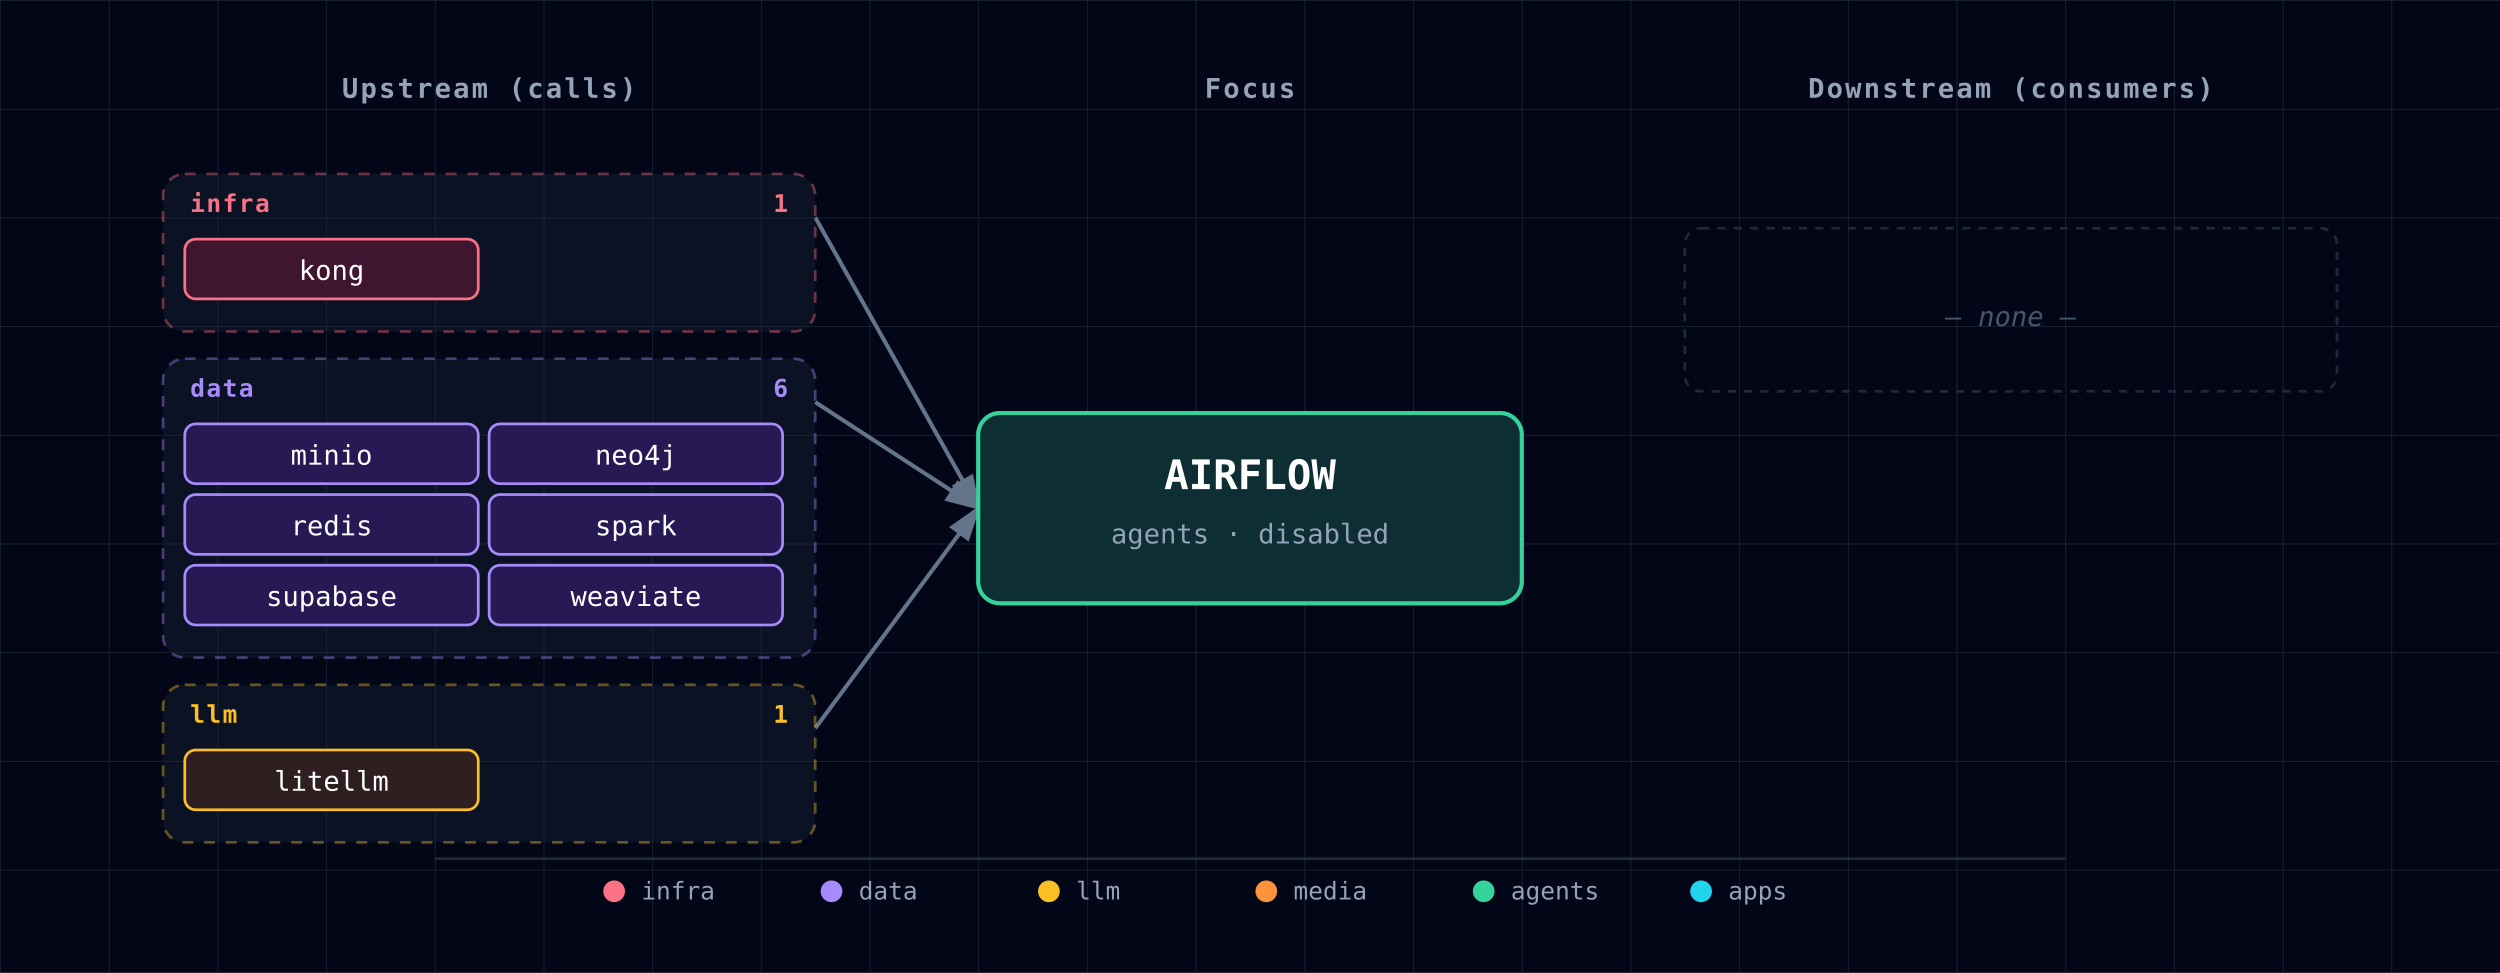
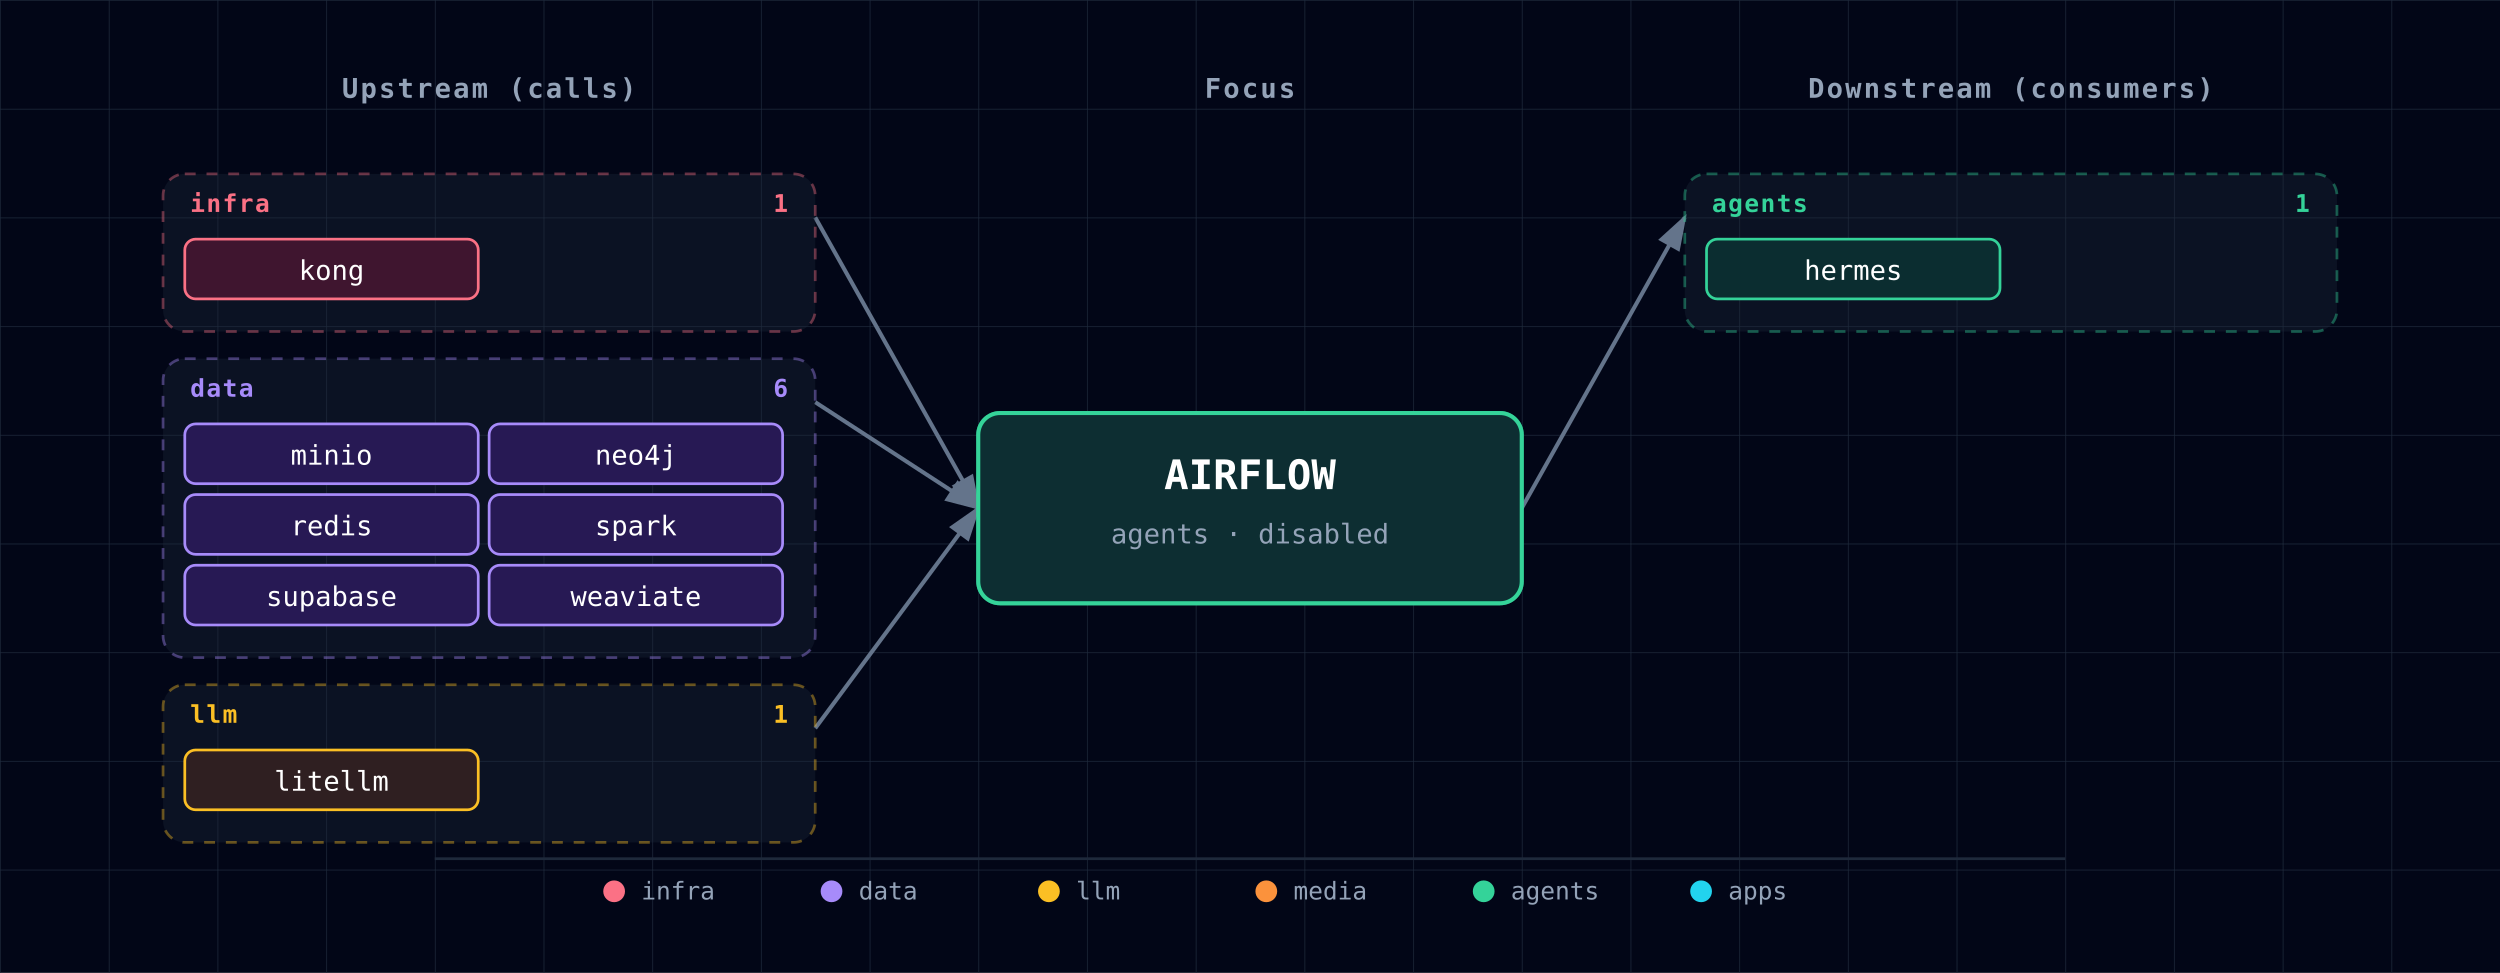
<svg xmlns="http://www.w3.org/2000/svg" viewBox="0 0 920 358" font-family="'JetBrains Mono', 'Fira Code', Menlo, Consolas, monospace">
  <defs>
    <pattern id="grid" width="40" height="40" patternUnits="userSpaceOnUse">
      <path d="M 40 0 L 0 0 0 40" fill="none" stroke="#1e293b" stroke-width="0.5" />
    </pattern>
    <marker id="arrowhead" markerWidth="9" markerHeight="6" refX="8" refY="3" orient="auto">
      <polygon points="0 0, 9 3, 0 6" fill="#64748b" />
    </marker>
    <filter id="focus-glow" x="-50%" y="-50%" width="200%" height="200%">
      <feGaussianBlur in="SourceAlpha" stdDeviation="6" />
      <feFlood flood-color="#34d399" flood-opacity="0.6" />
      <feComposite in2="SourceAlpha" operator="in" />
      <feMerge>
        <feMergeNode />
        <feMergeNode in="SourceGraphic" />
      </feMerge>
    </filter>
  </defs>
  <rect width="920" height="358" fill="#020617" />
  <rect width="920" height="358" fill="url(#grid)" />
  <text x="180" y="36" fill="#94a3b8" font-size="10" font-weight="600" text-anchor="middle" letter-spacing="0.08em">Upstream (calls)</text>
  <text x="460" y="36" fill="#94a3b8" font-size="10" font-weight="600" text-anchor="middle" letter-spacing="0.08em">Focus</text>
  <text x="740" y="36" fill="#94a3b8" font-size="10" font-weight="600" text-anchor="middle" letter-spacing="0.08em">Downstream (consumers)</text>
  <line x1="300" y1="80" x2="360" y2="187" stroke="#64748b" stroke-width="1.5" marker-end="url(#arrowhead)" />
  <line x1="300" y1="148" x2="360" y2="187" stroke="#64748b" stroke-width="1.5" marker-end="url(#arrowhead)" />
  <line x1="300" y1="268" x2="360" y2="187" stroke="#64748b" stroke-width="1.5" marker-end="url(#arrowhead)" />
+   <line x1="560" y1="187" x2="620" y2="80" stroke="#64748b" stroke-width="1.5" marker-end="url(#arrowhead)" />
  <g>
    <g class="cluster">
      <rect x="60" y="64" width="240" height="58" rx="8" fill="rgba(30,41,59,0.35)" stroke="#fb7185" stroke-width="1" stroke-dasharray="4,4" stroke-opacity="0.4" />
      <text x="70" y="78" fill="#fb7185" font-size="9" font-weight="700" text-anchor="start" style="letter-spacing:0.06em;text-transform:uppercase;">infra</text>
      <text x="290" y="78" fill="#fb7185" font-size="9" font-weight="600" text-anchor="end">1</text>
    </g>
    <g>
      <rect x="68" y="88" width="108" height="22" rx="4" fill="#0f172a" />
      <rect x="68" y="88" width="108" height="22" rx="4" fill="rgba(136, 19, 55, 0.4)" stroke="#fb7185" stroke-width="1" />
      <text x="122" y="103" fill="white" font-size="10" text-anchor="middle">kong</text>
    </g>
    <g class="cluster">
      <rect x="60" y="132" width="240" height="110" rx="8" fill="rgba(30,41,59,0.35)" stroke="#a78bfa" stroke-width="1" stroke-dasharray="4,4" stroke-opacity="0.4" />
      <text x="70" y="146" fill="#a78bfa" font-size="9" font-weight="700" text-anchor="start" style="letter-spacing:0.06em;text-transform:uppercase;">data</text>
      <text x="290" y="146" fill="#a78bfa" font-size="9" font-weight="600" text-anchor="end">6</text>
    </g>
    <g>
      <rect x="68" y="156" width="108" height="22" rx="4" fill="#0f172a" />
      <rect x="68" y="156" width="108" height="22" rx="4" fill="rgba(76, 29, 149, 0.4)" stroke="#a78bfa" stroke-width="1" />
      <text x="122" y="171" fill="white" font-size="10" text-anchor="middle">minio</text>
    </g>
    <g>
      <rect x="180" y="156" width="108" height="22" rx="4" fill="#0f172a" />
      <rect x="180" y="156" width="108" height="22" rx="4" fill="rgba(76, 29, 149, 0.4)" stroke="#a78bfa" stroke-width="1" />
      <text x="234" y="171" fill="white" font-size="10" text-anchor="middle">neo4j</text>
    </g>
    <g>
      <rect x="68" y="182" width="108" height="22" rx="4" fill="#0f172a" />
      <rect x="68" y="182" width="108" height="22" rx="4" fill="rgba(76, 29, 149, 0.4)" stroke="#a78bfa" stroke-width="1" />
      <text x="122" y="197" fill="white" font-size="10" text-anchor="middle">redis</text>
    </g>
    <g>
      <rect x="180" y="182" width="108" height="22" rx="4" fill="#0f172a" />
      <rect x="180" y="182" width="108" height="22" rx="4" fill="rgba(76, 29, 149, 0.4)" stroke="#a78bfa" stroke-width="1" />
      <text x="234" y="197" fill="white" font-size="10" text-anchor="middle">spark</text>
    </g>
    <g>
      <rect x="68" y="208" width="108" height="22" rx="4" fill="#0f172a" />
      <rect x="68" y="208" width="108" height="22" rx="4" fill="rgba(76, 29, 149, 0.4)" stroke="#a78bfa" stroke-width="1" />
      <text x="122" y="223" fill="white" font-size="10" text-anchor="middle">supabase</text>
    </g>
    <g>
      <rect x="180" y="208" width="108" height="22" rx="4" fill="#0f172a" />
      <rect x="180" y="208" width="108" height="22" rx="4" fill="rgba(76, 29, 149, 0.4)" stroke="#a78bfa" stroke-width="1" />
      <text x="234" y="223" fill="white" font-size="10" text-anchor="middle">weaviate</text>
    </g>
    <g class="cluster">
      <rect x="60" y="252" width="240" height="58" rx="8" fill="rgba(30,41,59,0.35)" stroke="#fbbf24" stroke-width="1" stroke-dasharray="4,4" stroke-opacity="0.4" />
      <text x="70" y="266" fill="#fbbf24" font-size="9" font-weight="700" text-anchor="start" style="letter-spacing:0.06em;text-transform:uppercase;">llm</text>
      <text x="290" y="266" fill="#fbbf24" font-size="9" font-weight="600" text-anchor="end">1</text>
    </g>
    <g>
      <rect x="68" y="276" width="108" height="22" rx="4" fill="#0f172a" />
      <rect x="68" y="276" width="108" height="22" rx="4" fill="rgba(120, 53, 15, 0.3)" stroke="#fbbf24" stroke-width="1" />
      <text x="122" y="291" fill="white" font-size="10" text-anchor="middle">litellm</text>
    </g>
  </g>
  <g>
-     <rect x="620" y="84" width="240" height="60" rx="6" fill="none" stroke="#1e293b" stroke-width="1" stroke-dasharray="3,3" />
-     <text x="740" y="120" fill="#475569" font-size="10" font-style="italic" text-anchor="middle">— none —</text>
+     <g class="cluster">
+       <rect x="620" y="64" width="240" height="58" rx="8" fill="rgba(30,41,59,0.35)" stroke="#34d399" stroke-width="1" stroke-dasharray="4,4" stroke-opacity="0.4" />
+       <text x="630" y="78" fill="#34d399" font-size="9" font-weight="700" text-anchor="start" style="letter-spacing:0.06em;text-transform:uppercase;">agents</text>
+       <text x="850" y="78" fill="#34d399" font-size="9" font-weight="600" text-anchor="end">1</text>
+     </g>
+     <g>
+       <rect x="628" y="88" width="108" height="22" rx="4" fill="#0f172a" />
+       <rect x="628" y="88" width="108" height="22" rx="4" fill="rgba(6, 78, 59, 0.4)" stroke="#34d399" stroke-width="1" />
+       <text x="682" y="103" fill="white" font-size="10" text-anchor="middle">hermes</text>
+     </g>
  </g>
  <g class="focus" filter="url(#focus-glow)">
    <rect x="360" y="152" width="200" height="70" rx="8" fill="#0f172a" />
    <rect x="360" y="152" width="200" height="70" rx="8" fill="rgba(6, 78, 59, 0.4)" stroke="#34d399" stroke-width="1.5" />
    <text x="460" y="180" fill="white" font-size="15" font-weight="700" text-anchor="middle">AIRFLOW</text>
    <text x="460" y="200" fill="#94a3b8" font-size="10" text-anchor="middle">agents · disabled</text>
  </g>
  <g class="legend">
    <line x1="160" y1="316" x2="760" y2="316" stroke="#1e293b" stroke-width="1" />
    <circle cx="226" cy="328" r="4" fill="#fb7185" />
    <text x="236" y="331" fill="#94a3b8" font-size="9" font-weight="400" text-anchor="start">infra</text>
    <circle cx="306" cy="328" r="4" fill="#a78bfa" />
    <text x="316" y="331" fill="#94a3b8" font-size="9" font-weight="400" text-anchor="start">data</text>
    <circle cx="386" cy="328" r="4" fill="#fbbf24" />
    <text x="396" y="331" fill="#94a3b8" font-size="9" font-weight="400" text-anchor="start">llm</text>
    <circle cx="466" cy="328" r="4" fill="#fb923c" />
    <text x="476" y="331" fill="#94a3b8" font-size="9" font-weight="400" text-anchor="start">media</text>
    <circle cx="546" cy="328" r="4" fill="#34d399" />
    <text x="556" y="331" fill="#94a3b8" font-size="9" font-weight="400" text-anchor="start">agents</text>
    <circle cx="626" cy="328" r="4" fill="#22d3ee" />
    <text x="636" y="331" fill="#94a3b8" font-size="9" font-weight="400" text-anchor="start">apps</text>
  </g>
</svg>
